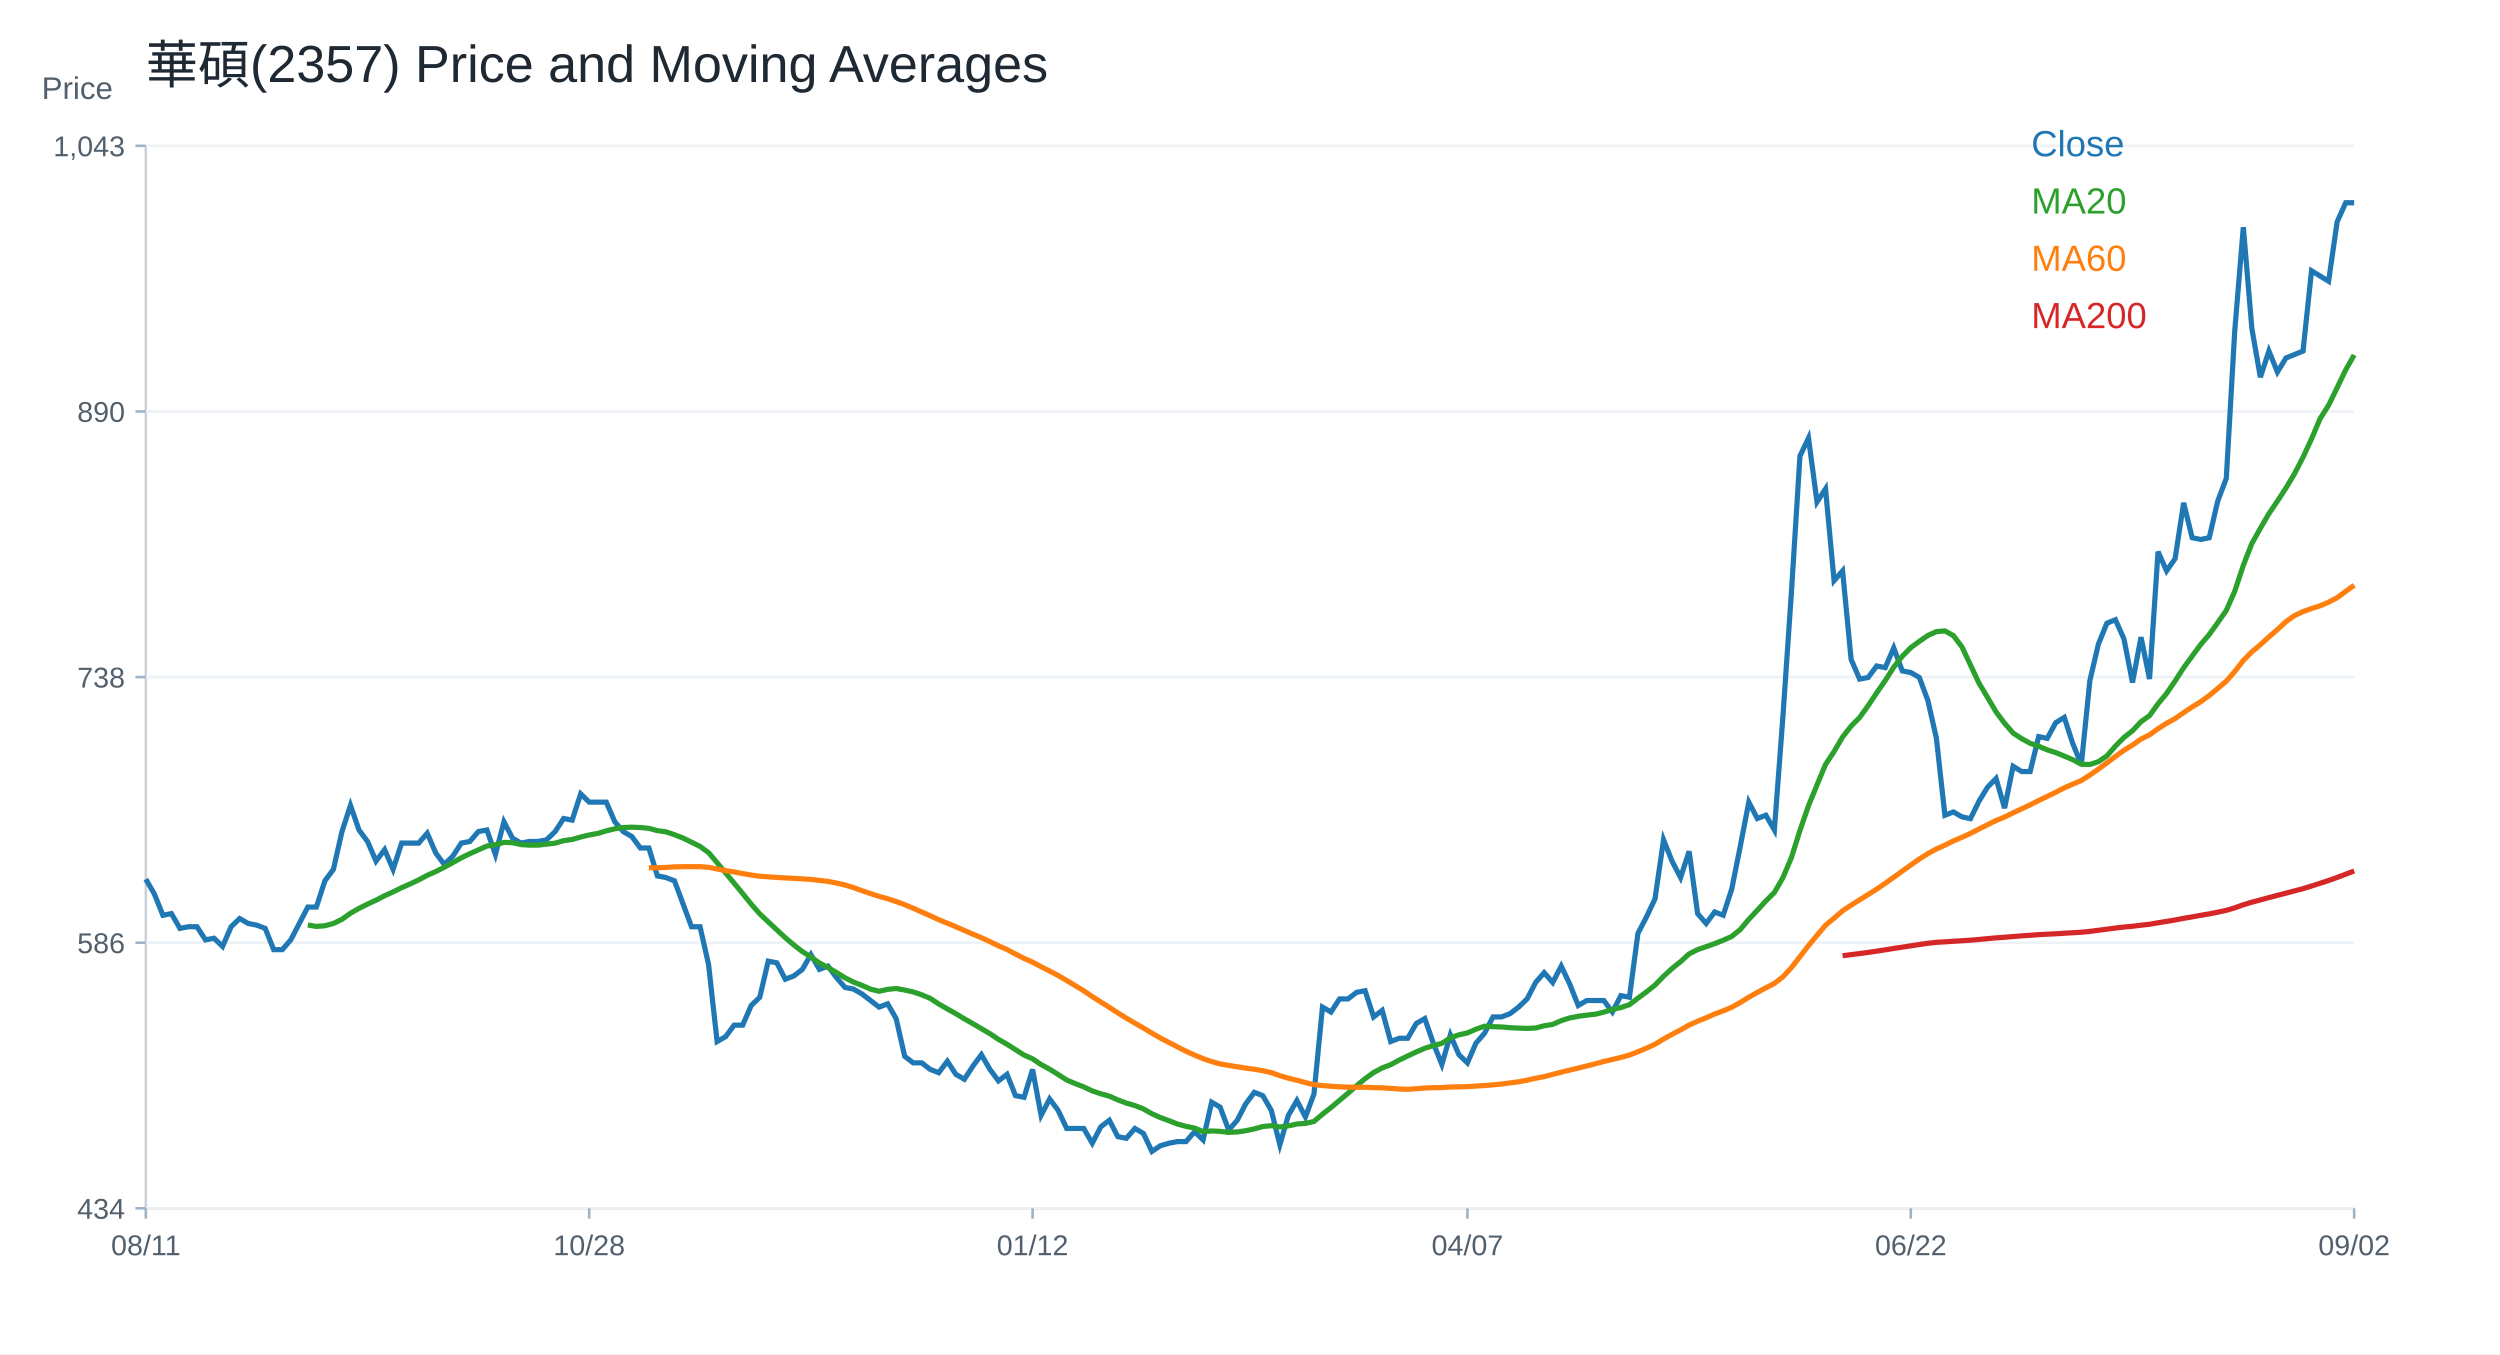
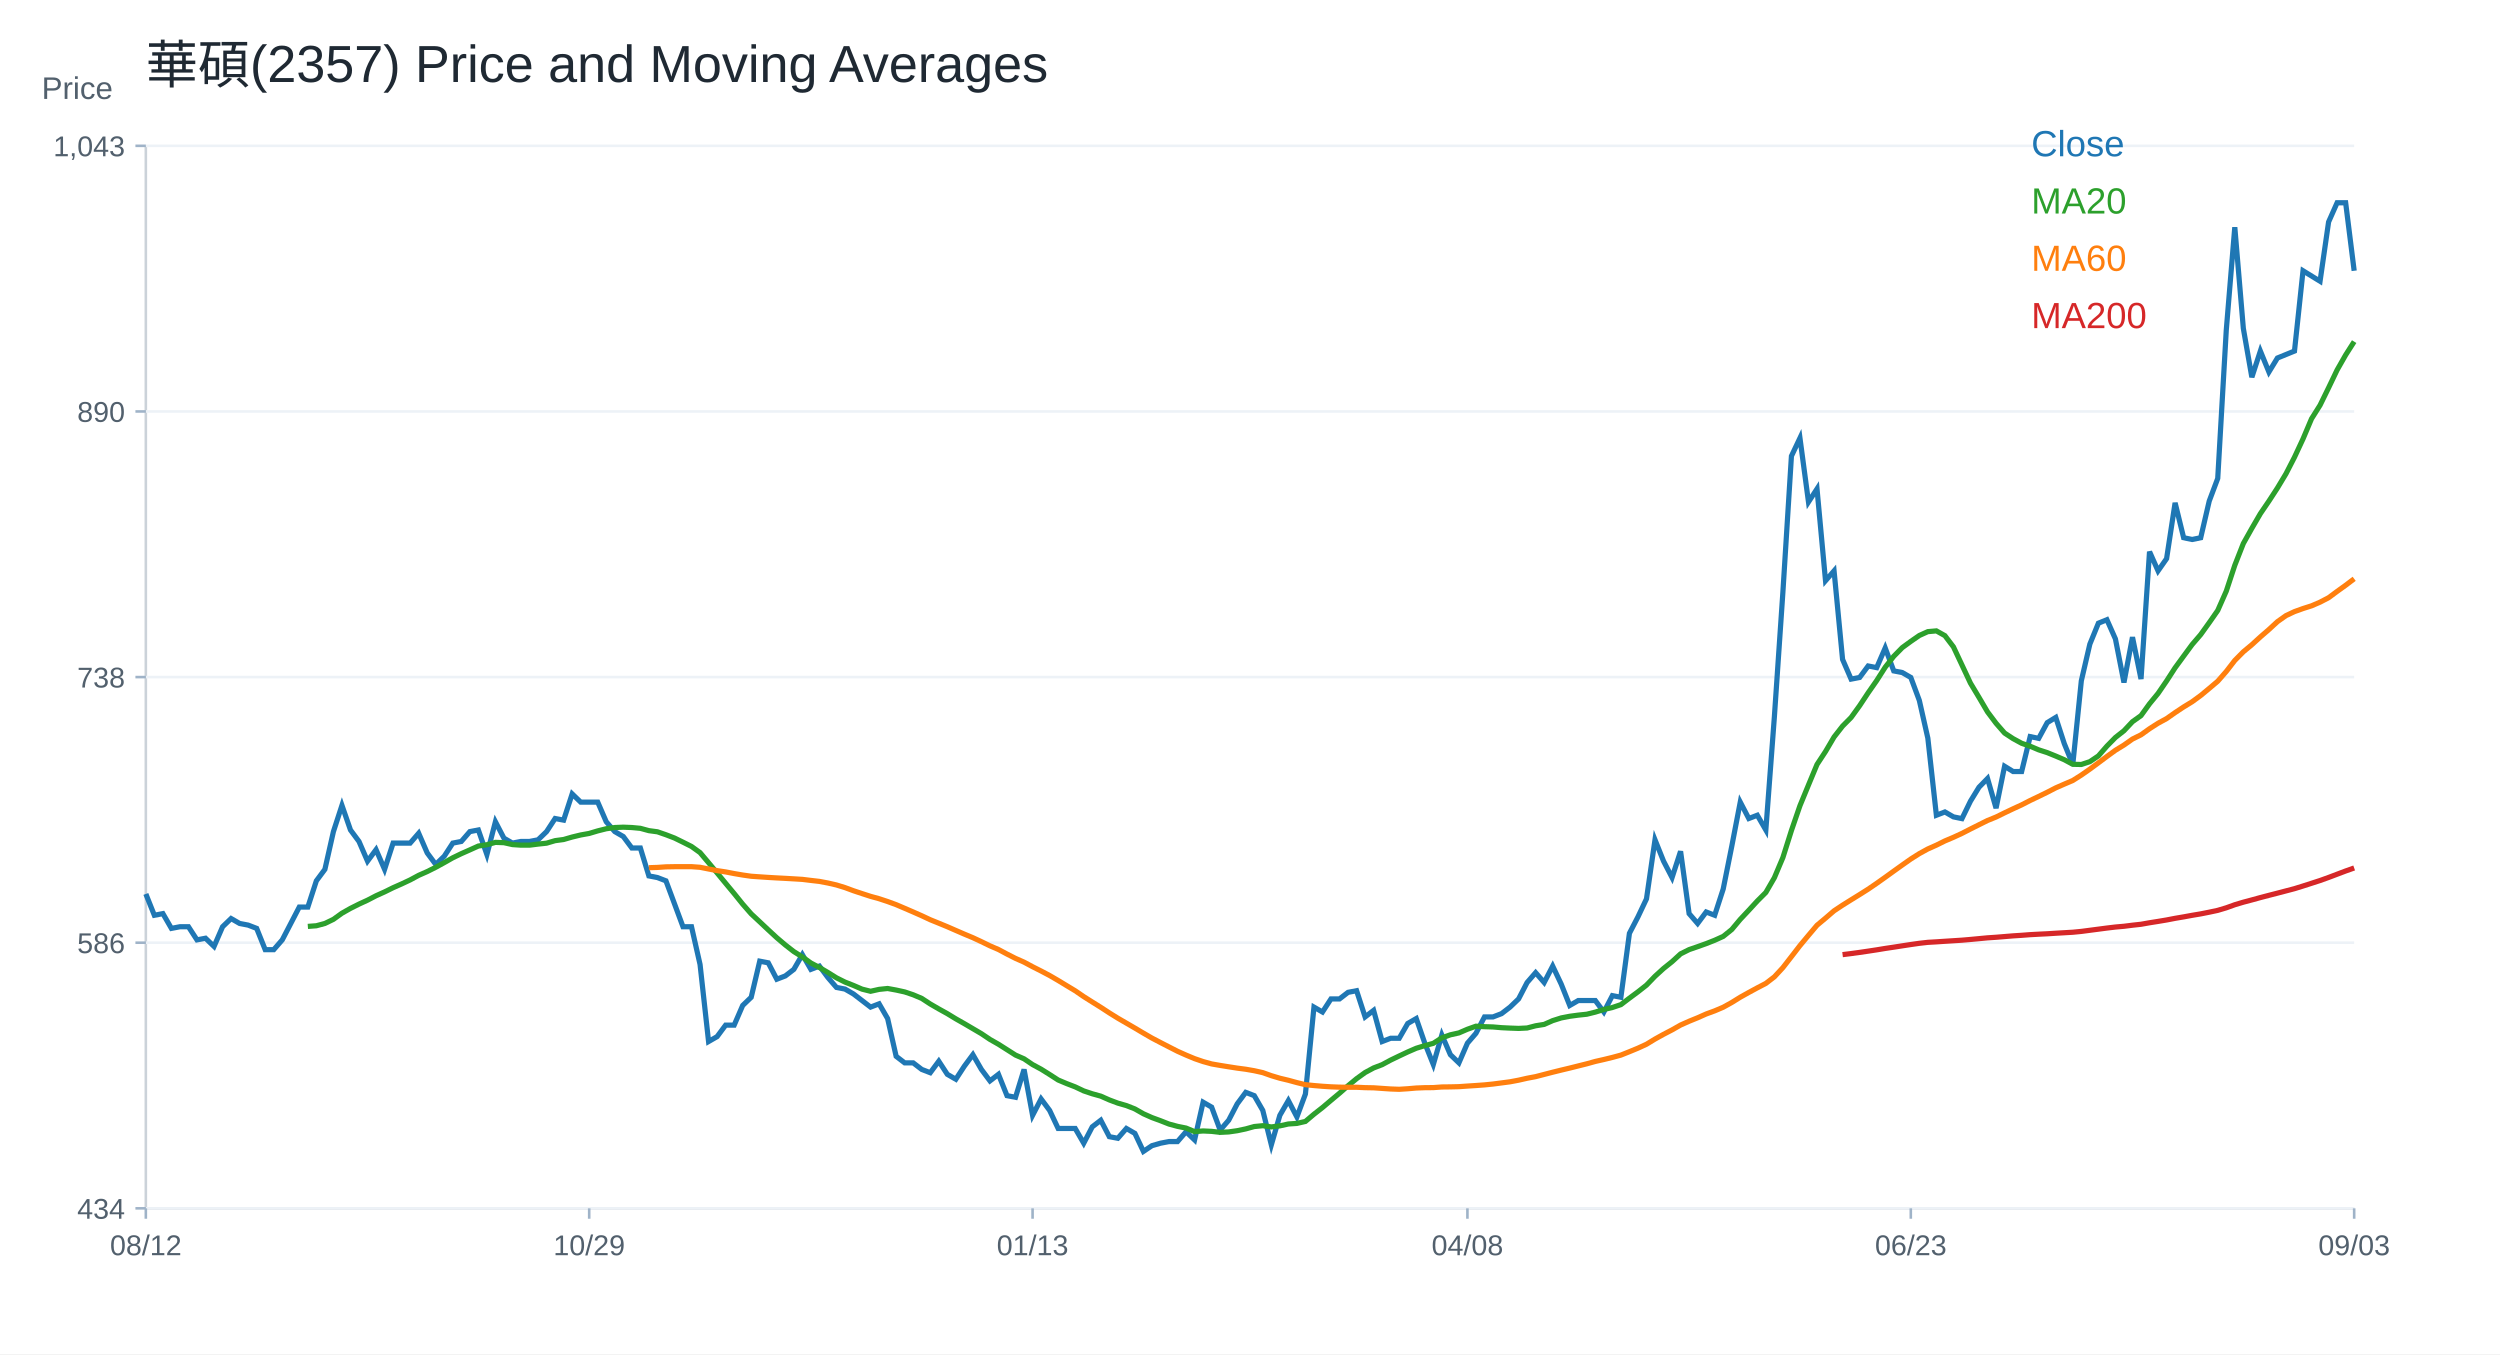
<svg xmlns="http://www.w3.org/2000/svg" width="960" height="520" viewBox="0 0 960 520">
  <rect width="100%" height="100%" fill="white" />
  <text x="56.00" y="32.00" font-size="20" font-family="Arial" fill="#1f2933" text-anchor="start">華碩(2357) Price and Moving Averages</text>
  <line x1="56" y1="464" x2="904" y2="464" stroke="#cbd2d9" />
  <line x1="56" y1="56" x2="56" y2="464" stroke="#cbd2d9" />
  <text x="16.00" y="38.00" font-size="12" font-family="Arial" fill="#52606d" text-anchor="start">Price</text>
  <line x1="56" y1="464.00" x2="904" y2="464.00" stroke="#edf2f7" />
  <line x1="52" y1="464.00" x2="56" y2="464.00" stroke="#9fb3c8" />
  <text x="48.00" y="468.00" font-size="11" font-family="Arial" fill="#52606d" text-anchor="end">434</text>
  <line x1="56" y1="362.00" x2="904" y2="362.00" stroke="#edf2f7" />
  <line x1="52" y1="362.00" x2="56" y2="362.00" stroke="#9fb3c8" />
  <text x="48.00" y="366.00" font-size="11" font-family="Arial" fill="#52606d" text-anchor="end">586</text>
  <line x1="56" y1="260.00" x2="904" y2="260.00" stroke="#edf2f7" />
  <line x1="52" y1="260.00" x2="56" y2="260.00" stroke="#9fb3c8" />
  <text x="48.00" y="264.00" font-size="11" font-family="Arial" fill="#52606d" text-anchor="end">738</text>
  <line x1="56" y1="158.00" x2="904" y2="158.00" stroke="#edf2f7" />
  <line x1="52" y1="158.00" x2="56" y2="158.00" stroke="#9fb3c8" />
  <text x="48.00" y="162.00" font-size="11" font-family="Arial" fill="#52606d" text-anchor="end">890</text>
  <line x1="56" y1="56.00" x2="904" y2="56.00" stroke="#edf2f7" />
  <line x1="52" y1="56.00" x2="56" y2="56.00" stroke="#9fb3c8" />
  <text x="48.00" y="60.00" font-size="11" font-family="Arial" fill="#52606d" text-anchor="end">1,043</text>
  <line x1="56.00" y1="464" x2="56.00" y2="468" stroke="#9fb3c8" />
-   <text x="56.00" y="482.00" font-size="11" font-family="Arial" fill="#52606d" text-anchor="middle">08/11</text>
+   <text x="56.00" y="482.00" font-size="11" font-family="Arial" fill="#52606d" text-anchor="middle">08/12</text>
  <line x1="226.25" y1="464" x2="226.25" y2="468" stroke="#9fb3c8" />
-   <text x="226.25" y="482.00" font-size="11" font-family="Arial" fill="#52606d" text-anchor="middle">10/28</text>
+   <text x="226.25" y="482.00" font-size="11" font-family="Arial" fill="#52606d" text-anchor="middle">10/29</text>
  <line x1="396.51" y1="464" x2="396.51" y2="468" stroke="#9fb3c8" />
-   <text x="396.51" y="482.00" font-size="11" font-family="Arial" fill="#52606d" text-anchor="middle">01/12</text>
+   <text x="396.51" y="482.00" font-size="11" font-family="Arial" fill="#52606d" text-anchor="middle">01/13</text>
  <line x1="563.49" y1="464" x2="563.49" y2="468" stroke="#9fb3c8" />
-   <text x="563.49" y="482.00" font-size="11" font-family="Arial" fill="#52606d" text-anchor="middle">04/07</text>
+   <text x="563.49" y="482.00" font-size="11" font-family="Arial" fill="#52606d" text-anchor="middle">04/08</text>
  <line x1="733.75" y1="464" x2="733.75" y2="468" stroke="#9fb3c8" />
-   <text x="733.75" y="482.00" font-size="11" font-family="Arial" fill="#52606d" text-anchor="middle">06/22</text>
+   <text x="733.75" y="482.00" font-size="11" font-family="Arial" fill="#52606d" text-anchor="middle">06/23</text>
  <line x1="904.00" y1="464" x2="904.00" y2="468" stroke="#9fb3c8" />
-   <text x="904.00" y="482.00" font-size="11" font-family="Arial" fill="#52606d" text-anchor="middle">09/02</text>
-   <polyline fill="none" stroke="#1f77b4" stroke-width="2" points="56.00,337.61 59.27,343.27 62.55,351.46 65.82,350.83 69.10,356.50 72.37,355.87 75.64,355.87 78.92,360.91 82.19,360.28 85.47,363.43 88.74,355.87 92.02,352.72 95.29,354.61 98.56,355.24 101.84,356.50 105.11,364.68 108.39,364.68 111.66,360.91 114.93,354.61 118.21,348.31 121.48,348.31 124.76,338.24 128.03,333.83 131.31,319.34 134.58,309.27 137.85,318.71 141.13,323.12 144.40,330.68 147.68,326.27 150.95,333.83 154.22,323.75 157.50,323.75 160.77,323.75 164.05,319.97 167.32,327.53 170.59,331.94 173.87,328.79 177.14,323.75 180.42,323.12 183.69,319.34 186.97,318.71 190.24,328.16 193.51,315.56 196.79,321.86 200.06,323.75 203.34,323.12 206.61,323.12 209.88,322.49 213.16,319.34 216.43,314.31 219.71,314.93 222.98,304.86 226.25,308.01 229.53,308.01 232.80,308.01 236.08,315.56 239.35,319.34 242.63,321.23 245.90,325.64 249.17,325.64 252.45,336.35 255.72,336.98 259.00,338.24 262.27,347.05 265.54,355.87 268.82,355.87 272.09,370.35 275.37,399.95 278.64,398.06 281.92,393.65 285.19,393.65 288.46,386.10 291.74,382.95 295.01,369.09 298.29,369.72 301.56,376.02 304.83,374.76 308.11,372.24 311.38,366.57 314.66,372.24 317.93,370.98 321.20,375.39 324.48,379.17 327.75,379.80 331.03,381.69 334.30,384.21 337.58,386.73 340.85,385.47 344.12,391.13 347.40,405.62 350.67,408.14 353.95,408.14 357.22,410.66 360.49,411.92 363.77,407.51 367.04,412.54 370.32,414.43 373.59,409.40 376.86,404.99 380.14,410.66 383.41,415.06 386.69,412.54 389.96,420.73 393.24,421.36 396.51,410.66 399.78,428.29 403.06,421.99 406.33,426.40 409.61,433.33 412.88,433.33 416.15,433.33 419.43,438.99 422.70,432.70 425.98,430.18 429.25,436.48 432.53,437.10 435.80,433.33 439.07,435.22 442.35,442.14 445.62,439.94 448.90,438.99 452.17,438.36 455.44,438.36 458.72,434.59 461.99,437.73 465.27,423.25 468.54,425.14 471.81,433.96 475.09,430.18 478.36,423.88 481.64,419.47 484.91,420.73 488.19,426.40 491.46,439.62 494.73,428.29 498.01,422.62 501.28,428.92 504.56,420.10 507.83,386.73 511.10,388.61 514.38,383.58 517.65,383.58 520.93,381.06 524.20,380.43 527.47,390.50 530.75,387.99 534.02,399.95 537.30,398.69 540.57,398.69 543.85,393.02 547.12,391.13 550.39,400.58 553.67,408.77 556.94,397.43 560.22,404.99 563.49,408.14 566.76,400.58 570.04,396.80 573.31,390.50 576.59,390.50 579.86,389.24 583.14,386.73 586.41,383.58 589.68,377.28 592.96,373.50 596.23,377.28 599.51,370.98 602.78,377.91 606.05,386.10 609.33,384.21 612.60,384.21 615.88,384.21 619.15,388.61 622.42,382.32 625.70,382.95 628.97,358.39 632.25,352.09 635.52,345.16 638.80,322.49 642.07,330.68 645.34,336.98 648.62,326.90 651.89,350.83 655.17,354.61 658.44,350.20 661.71,351.46 664.99,341.38 668.26,325.01 671.54,308.01 674.81,314.31 678.08,313.05 681.36,318.71 684.63,275.26 687.91,227.40 691.18,175.13 694.46,168.21 697.73,192.76 701.00,187.73 704.28,222.99 707.55,219.21 710.83,253.22 714.10,260.78 717.37,260.15 720.65,255.74 723.92,256.37 727.20,248.81 730.47,257.63 733.75,258.26 737.02,260.15 740.29,268.96 743.57,283.45 746.84,313.05 750.12,311.79 753.39,313.68 756.66,314.35 759.94,307.65 763.21,302.29 766.49,298.94 769.76,310.33 773.03,294.25 776.31,296.26 779.58,296.26 782.86,282.86 786.13,283.53 789.41,277.50 792.68,275.49 795.95,285.54 799.23,293.58 802.50,261.42 805.78,247.35 809.05,239.31 812.32,237.97 815.60,245.34 818.87,262.09 822.15,244.67 825.42,260.75 828.69,211.84 831.97,219.21 835.24,214.52 838.52,193.09 841.79,206.49 845.07,207.16 848.34,206.49 851.61,192.42 854.89,183.71 858.16,126.76 861.44,87.24 864.71,126.09 867.98,144.85 871.26,134.80 874.53,142.84 877.81,137.48 881.08,136.14 884.36,134.80 887.63,103.98 890.90,105.99 894.18,108.00 897.45,85.23 900.73,77.86 904.00,77.86" />
+   <text x="904.00" y="482.00" font-size="11" font-family="Arial" fill="#52606d" text-anchor="middle">09/03</text>
+   <polyline fill="none" stroke="#1f77b4" stroke-width="2" points="56.00,343.27 59.27,351.46 62.55,350.83 65.82,356.50 69.10,355.87 72.37,355.87 75.64,360.91 78.92,360.28 82.19,363.43 85.47,355.87 88.74,352.72 92.02,354.61 95.29,355.24 98.56,356.50 101.84,364.68 105.11,364.68 108.39,360.91 111.66,354.61 114.93,348.31 118.21,348.31 121.48,338.24 124.76,333.83 128.03,319.34 131.31,309.27 134.58,318.71 137.85,323.12 141.13,330.68 144.40,326.27 147.68,333.83 150.95,323.75 154.22,323.75 157.50,323.75 160.77,319.97 164.05,327.53 167.32,331.94 170.59,328.79 173.87,323.75 177.14,323.12 180.42,319.34 183.69,318.71 186.97,328.16 190.24,315.56 193.51,321.86 196.79,323.75 200.06,323.12 203.34,323.12 206.61,322.49 209.88,319.34 213.16,314.31 216.43,314.93 219.71,304.86 222.98,308.01 226.25,308.01 229.53,308.01 232.80,315.56 236.08,319.34 239.35,321.23 242.63,325.64 245.90,325.64 249.17,336.35 252.45,336.98 255.72,338.24 259.00,347.05 262.27,355.87 265.54,355.87 268.82,370.35 272.09,399.95 275.37,398.06 278.64,393.65 281.92,393.65 285.19,386.10 288.46,382.95 291.74,369.09 295.01,369.72 298.29,376.02 301.56,374.76 304.83,372.24 308.11,366.57 311.38,372.24 314.66,370.98 317.93,375.39 321.20,379.17 324.48,379.80 327.75,381.69 331.03,384.21 334.30,386.73 337.58,385.47 340.85,391.13 344.12,405.62 347.40,408.14 350.67,408.14 353.95,410.66 357.22,411.92 360.49,407.51 363.77,412.54 367.04,414.43 370.32,409.40 373.59,404.99 376.86,410.66 380.14,415.06 383.41,412.54 386.69,420.73 389.96,421.36 393.24,410.66 396.51,428.29 399.78,421.99 403.06,426.40 406.33,433.33 409.61,433.33 412.88,433.33 416.15,438.99 419.43,432.70 422.70,430.18 425.98,436.48 429.25,437.10 432.53,433.33 435.80,435.22 439.07,442.14 442.35,439.94 445.62,438.99 448.90,438.36 452.17,438.36 455.44,434.59 458.72,437.73 461.99,423.25 465.27,425.14 468.54,433.96 471.81,430.18 475.09,423.88 478.36,419.47 481.64,420.73 484.91,426.40 488.19,439.62 491.46,428.29 494.73,422.62 498.01,428.92 501.28,420.10 504.56,386.73 507.83,388.61 511.10,383.58 514.38,383.58 517.65,381.06 520.93,380.43 524.20,390.50 527.47,387.99 530.75,399.95 534.02,398.69 537.30,398.69 540.57,393.02 543.85,391.13 547.12,400.58 550.39,408.77 553.67,397.43 556.94,404.99 560.22,408.14 563.49,400.58 566.76,396.80 570.04,390.50 573.31,390.50 576.59,389.24 579.86,386.73 583.14,383.58 586.41,377.28 589.68,373.50 592.96,377.28 596.23,370.98 599.51,377.91 602.78,386.10 606.05,384.21 609.33,384.21 612.60,384.21 615.88,388.61 619.15,382.32 622.42,382.95 625.70,358.39 628.97,352.09 632.25,345.16 635.52,322.49 638.80,330.68 642.07,336.98 645.34,326.90 648.62,350.83 651.89,354.61 655.17,350.20 658.44,351.46 661.71,341.38 664.99,325.01 668.26,308.01 671.54,314.31 674.81,313.05 678.08,318.71 681.36,275.26 684.63,227.40 687.91,175.13 691.18,168.21 694.46,192.76 697.73,187.73 701.00,222.99 704.28,219.21 707.55,253.22 710.83,260.78 714.10,260.15 717.37,255.74 720.65,256.37 723.92,248.81 727.20,257.63 730.47,258.26 733.75,260.15 737.02,268.96 740.29,283.45 743.57,313.05 746.84,311.79 750.12,313.68 753.39,314.35 756.66,307.65 759.94,302.29 763.21,298.94 766.49,310.33 769.76,294.25 773.03,296.26 776.31,296.26 779.58,282.86 782.86,283.53 786.13,277.50 789.41,275.49 792.68,285.54 795.95,293.58 799.23,261.42 802.50,247.35 805.78,239.31 809.05,237.97 812.32,245.34 815.60,262.09 818.87,244.67 822.15,260.75 825.42,211.84 828.69,219.21 831.97,214.52 835.24,193.09 838.52,206.49 841.79,207.16 845.07,206.49 848.34,192.42 851.61,183.71 854.89,126.76 858.16,87.24 861.44,126.09 864.71,144.85 867.98,134.80 871.26,142.84 874.53,137.48 877.81,136.14 881.08,134.80 884.36,103.98 887.63,105.99 890.90,108.00 894.18,85.23 897.45,77.86 900.73,77.86 904.00,103.98" />
  <text x="780.00" y="60.00" font-size="14" font-family="Arial" fill="#1f77b4" text-anchor="start">Close</text>
-   <polyline fill="none" stroke="#2ca02c" stroke-width="2" points="118.21,355.21 121.48,355.74 124.76,355.49 128.03,354.61 131.31,353.03 134.58,350.67 137.85,348.82 141.13,347.18 144.40,345.67 147.68,343.97 150.95,342.49 154.22,340.88 157.50,339.43 160.77,337.89 164.05,336.13 167.32,334.68 170.59,333.04 173.87,331.25 177.14,329.39 180.42,327.81 183.69,326.36 186.97,324.88 190.24,324.38 193.51,323.47 196.79,323.59 200.06,324.32 203.34,324.54 206.61,324.54 209.88,324.13 213.16,323.78 216.43,322.81 219.71,322.37 222.98,321.42 226.25,320.63 229.53,320.04 232.80,319.06 236.08,318.24 239.35,317.77 242.63,317.64 245.90,317.77 249.17,318.08 252.45,318.97 255.72,319.41 259.00,320.54 262.27,321.80 265.54,323.40 268.82,325.04 272.09,327.40 275.37,331.28 278.64,335.21 281.92,339.18 285.19,343.12 288.46,347.18 291.74,350.92 295.01,353.98 298.29,357.06 301.56,360.09 304.83,362.86 308.11,365.41 311.38,367.46 314.66,369.79 317.93,371.52 321.20,373.44 324.48,375.48 327.75,377.12 331.03,378.41 334.30,379.83 337.58,380.65 340.85,379.92 344.12,379.58 347.40,380.18 350.67,380.90 353.95,382.00 357.22,383.39 360.49,385.53 363.77,387.42 367.04,389.24 370.32,391.23 373.59,393.09 376.86,395.01 380.14,396.93 383.41,399.13 386.69,400.99 389.96,403.07 393.24,405.15 396.51,406.59 399.78,408.80 403.06,410.56 406.33,412.61 409.61,414.72 412.88,416.10 416.15,417.36 419.43,418.91 422.70,420.01 425.98,420.92 429.25,422.37 432.53,423.60 435.80,424.54 439.07,425.83 442.35,427.69 445.62,429.15 448.90,430.35 452.17,431.64 455.44,432.52 458.72,433.18 461.99,434.54 465.27,434.29 468.54,434.44 471.81,434.82 475.09,434.66 478.36,434.19 481.64,433.50 484.91,432.59 488.19,432.27 491.46,432.74 494.73,432.33 498.01,431.61 501.28,431.39 504.56,430.63 507.83,427.86 511.10,425.30 514.38,422.53 517.65,419.79 520.93,416.92 524.20,414.21 527.47,411.85 530.75,410.09 534.02,408.83 537.30,407.07 540.57,405.49 543.85,403.95 547.12,402.53 550.39,401.52 553.67,400.64 556.94,398.53 560.22,397.37 563.49,396.64 566.76,395.23 570.04,394.06 573.31,394.25 576.59,394.35 579.86,394.63 583.14,394.79 586.41,394.91 589.68,394.75 592.96,393.90 596.23,393.37 599.51,391.92 602.78,390.88 606.05,390.25 609.33,389.81 612.60,389.46 615.88,388.65 619.15,387.64 622.42,386.88 625.70,385.78 628.97,383.29 632.25,380.87 635.52,378.29 638.80,374.89 642.07,371.90 645.34,369.28 648.62,366.29 651.89,364.65 655.17,363.52 658.44,362.35 661.71,361.06 664.99,359.58 668.26,356.94 671.54,353.03 674.81,349.54 678.08,345.98 681.36,342.71 684.63,337.04 687.91,329.29 691.18,318.90 694.46,309.39 697.73,301.43 701.00,293.56 704.28,288.58 707.55,283.01 710.83,278.82 714.10,275.51 717.37,270.98 720.65,266.04 723.92,261.34 727.20,256.21 730.47,252.02 733.75,248.69 737.02,246.29 740.29,244.03 743.57,242.55 746.84,242.26 750.12,244.09 753.39,248.40 756.66,255.36 759.94,262.34 763.21,267.81 766.49,273.37 769.76,277.74 773.03,281.49 776.31,283.64 779.58,285.42 782.86,286.55 786.13,287.94 789.41,289.00 792.68,290.33 795.95,291.73 799.23,293.49 802.50,293.56 805.78,292.48 809.05,290.27 812.32,286.52 815.60,283.19 818.87,280.61 822.15,277.13 825.42,274.79 828.69,270.26 831.97,266.28 835.24,261.49 838.52,256.43 841.79,251.94 845.07,247.49 848.34,243.67 851.61,239.11 854.89,234.42 858.16,226.99 861.44,217.07 864.71,208.70 867.98,202.87 871.26,197.24 874.53,192.42 877.81,187.39 881.08,181.93 884.36,175.57 887.63,168.53 890.90,160.80 894.18,155.60 897.45,148.90 900.73,142.07 904.00,136.31" />
+   <polyline fill="none" stroke="#2ca02c" stroke-width="2" points="118.21,355.74 121.48,355.49 124.76,354.61 128.03,353.03 131.31,350.67 134.58,348.82 137.85,347.18 141.13,345.67 144.40,343.97 147.68,342.49 150.95,340.88 154.22,339.43 157.50,337.89 160.77,336.13 164.05,334.68 167.32,333.04 170.59,331.25 173.87,329.39 177.14,327.81 180.42,326.36 183.69,324.88 186.97,324.38 190.24,323.47 193.51,323.59 196.79,324.32 200.06,324.54 203.34,324.54 206.61,324.13 209.88,323.78 213.16,322.81 216.43,322.37 219.71,321.42 222.98,320.63 226.25,320.04 229.53,319.06 232.80,318.24 236.08,317.77 239.35,317.64 242.63,317.77 245.90,318.08 249.17,318.97 252.45,319.41 255.72,320.54 259.00,321.80 262.27,323.40 265.54,325.04 268.82,327.40 272.09,331.28 275.37,335.21 278.64,339.18 281.92,343.12 285.19,347.18 288.46,350.92 291.74,353.98 295.01,357.06 298.29,360.09 301.56,362.86 304.83,365.41 308.11,367.46 311.38,369.79 314.66,371.52 317.93,373.44 321.20,375.48 324.48,377.12 327.75,378.41 331.03,379.83 334.30,380.65 337.58,379.92 340.85,379.58 344.12,380.18 347.40,380.90 350.67,382.00 353.95,383.39 357.22,385.53 360.49,387.42 363.77,389.24 367.04,391.23 370.32,393.09 373.59,395.01 376.86,396.93 380.14,399.13 383.41,400.99 386.69,403.07 389.96,405.15 393.24,406.59 396.51,408.80 399.78,410.56 403.06,412.61 406.33,414.72 409.61,416.10 412.88,417.36 416.15,418.91 419.43,420.01 422.70,420.92 425.98,422.37 429.25,423.60 432.53,424.54 435.80,425.83 439.07,427.69 442.35,429.15 445.62,430.35 448.90,431.64 452.17,432.52 455.44,433.18 458.72,434.54 461.99,434.29 465.27,434.44 468.54,434.82 471.81,434.66 475.09,434.19 478.36,433.50 481.64,432.59 484.91,432.27 488.19,432.74 491.46,432.33 494.73,431.61 498.01,431.39 501.28,430.63 504.56,427.86 507.83,425.30 511.10,422.53 514.38,419.79 517.65,416.92 520.93,414.21 524.20,411.85 527.47,410.09 530.75,408.83 534.02,407.07 537.30,405.49 540.57,403.95 543.85,402.53 547.12,401.52 550.39,400.64 553.67,398.53 556.94,397.37 560.22,396.64 563.49,395.23 566.76,394.06 570.04,394.25 573.31,394.35 576.59,394.63 579.86,394.79 583.14,394.91 586.41,394.75 589.68,393.90 592.96,393.37 596.23,391.92 599.51,390.88 602.78,390.25 606.05,389.81 609.33,389.46 612.60,388.65 615.88,387.64 619.15,386.88 622.42,385.78 625.70,383.29 628.97,380.87 632.25,378.29 635.52,374.89 638.80,371.90 642.07,369.28 645.34,366.29 648.62,364.65 651.89,363.52 655.17,362.35 658.44,361.06 661.71,359.58 664.99,356.94 668.26,353.03 671.54,349.54 674.81,345.98 678.08,342.71 681.36,337.04 684.63,329.29 687.91,318.90 691.18,309.39 694.46,301.43 697.73,293.56 701.00,288.58 704.28,283.01 707.55,278.82 710.83,275.51 714.10,270.98 717.37,266.04 720.65,261.34 723.92,256.21 727.20,252.02 730.47,248.69 733.75,246.29 737.02,244.03 740.29,242.55 743.57,242.26 746.84,244.09 750.12,248.40 753.39,255.36 756.66,262.34 759.94,267.81 763.21,273.37 766.49,277.74 769.76,281.49 773.03,283.64 776.31,285.42 779.58,286.55 782.86,287.94 786.13,289.00 789.41,290.33 792.68,291.73 795.95,293.49 799.23,293.56 802.50,292.48 805.78,290.27 809.05,286.52 812.32,283.19 815.60,280.61 818.87,277.13 822.15,274.79 825.42,270.26 828.69,266.28 831.97,261.49 835.24,256.43 838.52,251.94 841.79,247.49 845.07,243.67 848.34,239.11 851.61,234.42 854.89,226.99 858.16,217.07 861.44,208.70 864.71,202.87 867.98,197.24 871.26,192.42 874.53,187.39 877.81,181.93 881.08,175.57 884.36,168.53 887.63,160.80 890.90,155.60 894.18,148.90 897.45,142.07 900.73,136.31 904.00,131.18" />
  <text x="780.00" y="82.00" font-size="14" font-family="Arial" fill="#2ca02c" text-anchor="start">MA20</text>
-   <polyline fill="none" stroke="#ff7f0e" stroke-width="2" points="249.17,333.22 252.45,333.20 255.72,333.09 259.00,332.87 262.27,332.81 265.54,332.80 268.82,332.80 272.09,333.04 275.37,333.69 278.64,334.32 281.92,334.82 285.19,335.45 288.46,336.01 291.74,336.48 295.01,336.71 298.29,336.93 301.56,337.12 304.83,337.29 308.11,337.48 311.38,337.68 314.66,338.08 317.93,338.46 321.20,339.08 324.48,339.83 327.75,340.84 331.03,342.05 334.30,343.14 337.58,344.20 340.85,345.11 344.12,346.19 347.40,347.39 350.67,348.79 353.95,350.20 357.22,351.65 360.49,353.18 363.77,354.51 367.04,355.86 370.32,357.29 373.59,358.71 376.86,360.08 380.14,361.60 383.41,363.20 386.69,364.61 389.96,366.36 393.24,368.02 396.51,369.47 399.78,371.22 403.06,372.87 406.33,374.60 409.61,376.50 412.88,378.49 416.15,380.46 419.43,382.70 422.70,384.77 425.98,386.81 429.25,388.95 432.53,390.98 435.80,392.88 439.07,394.78 442.35,396.72 445.62,398.62 448.90,400.33 452.17,402.02 455.44,403.69 458.72,405.15 461.99,406.52 465.27,407.64 468.54,408.55 471.81,409.12 475.09,409.65 478.36,410.16 481.64,410.59 484.91,411.16 488.19,411.89 491.46,413.06 494.73,414.04 498.01,414.82 501.28,415.72 504.56,416.52 507.83,416.85 511.10,417.13 514.38,417.34 517.65,417.47 520.93,417.50 524.20,417.51 527.47,417.66 530.75,417.72 534.02,417.95 537.30,418.17 540.57,418.29 543.85,418.08 547.12,417.80 550.39,417.67 553.67,417.64 556.94,417.40 560.22,417.36 563.49,417.28 566.76,417.05 570.04,416.84 573.31,416.60 576.59,416.27 579.86,415.84 583.14,415.41 586.41,414.79 589.68,414.05 592.96,413.43 596.23,412.58 599.51,411.73 602.78,410.92 606.05,410.14 609.33,409.32 612.60,408.50 615.88,407.59 619.15,406.85 622.42,406.05 625.70,405.16 628.97,403.85 632.25,402.50 635.52,400.99 638.80,399.00 642.07,397.18 645.34,395.48 648.62,393.62 651.89,392.16 655.17,390.83 658.44,389.37 661.71,388.17 664.99,386.78 668.26,384.96 671.54,382.93 674.81,381.10 678.08,379.33 681.36,377.63 684.63,375.11 687.91,371.57 691.18,367.35 694.46,363.11 697.73,359.17 701.00,355.30 704.28,352.57 707.55,349.75 710.83,347.58 714.10,345.53 717.37,343.51 720.65,341.44 723.92,339.20 727.20,336.88 730.47,334.51 733.75,332.17 737.02,329.86 740.29,327.79 743.57,326.00 746.84,324.54 750.12,322.92 753.39,321.53 756.66,320.02 759.94,318.34 763.21,316.70 766.49,315.07 769.76,313.74 773.03,312.13 776.31,310.58 779.58,309.07 782.86,307.39 786.13,305.83 789.41,304.23 792.68,302.54 795.95,301.11 799.23,299.71 802.50,297.63 805.78,295.35 809.05,292.93 812.32,290.49 815.60,288.11 818.87,286.10 822.15,283.80 825.42,282.17 828.69,279.83 831.97,277.73 835.24,275.94 838.52,273.64 841.79,271.47 845.07,269.47 848.34,267.07 851.61,264.36 854.89,261.59 858.16,257.84 861.44,253.61 864.71,250.29 867.98,247.57 871.26,244.58 874.53,241.74 877.81,238.72 881.08,236.40 884.36,234.86 887.63,233.68 890.90,232.64 894.18,231.23 897.45,229.52 900.73,227.10 904.00,224.74" />
+   <polyline fill="none" stroke="#ff7f0e" stroke-width="2" points="249.17,333.20 252.45,333.09 255.72,332.87 259.00,332.81 262.27,332.80 265.54,332.80 268.82,333.04 272.09,333.69 275.37,334.32 278.64,334.82 281.92,335.45 285.19,336.01 288.46,336.48 291.74,336.71 295.01,336.93 298.29,337.12 301.56,337.29 304.83,337.48 308.11,337.68 311.38,338.08 314.66,338.46 317.93,339.08 321.20,339.83 324.48,340.84 327.75,342.05 331.03,343.14 334.30,344.20 337.58,345.11 340.85,346.19 344.12,347.39 347.40,348.79 350.67,350.20 353.95,351.65 357.22,353.18 360.49,354.51 363.77,355.86 367.04,357.29 370.32,358.71 373.59,360.08 376.86,361.60 380.14,363.20 383.41,364.61 386.69,366.36 389.96,368.02 393.24,369.47 396.51,371.22 399.78,372.87 403.06,374.60 406.33,376.50 409.61,378.49 412.88,380.46 416.15,382.70 419.43,384.77 422.70,386.81 425.98,388.95 429.25,390.98 432.53,392.88 435.80,394.78 439.07,396.72 442.35,398.62 445.62,400.33 448.90,402.02 452.17,403.69 455.44,405.15 458.72,406.52 461.99,407.64 465.27,408.55 468.54,409.12 471.81,409.65 475.09,410.16 478.36,410.59 481.64,411.16 484.91,411.89 488.19,413.06 491.46,414.04 494.73,414.82 498.01,415.72 501.28,416.52 504.56,416.85 507.83,417.13 511.10,417.34 514.38,417.47 517.65,417.50 520.93,417.51 524.20,417.66 527.47,417.72 530.75,417.95 534.02,418.17 537.30,418.29 540.57,418.08 543.85,417.80 547.12,417.67 550.39,417.64 553.67,417.40 556.94,417.36 560.22,417.28 563.49,417.05 566.76,416.84 570.04,416.60 573.31,416.27 576.59,415.84 579.86,415.41 583.14,414.79 586.41,414.05 589.68,413.43 592.96,412.58 596.23,411.73 599.51,410.92 602.78,410.14 606.05,409.32 609.33,408.50 612.60,407.59 615.88,406.85 619.15,406.05 622.42,405.16 625.70,403.85 628.97,402.50 632.25,400.99 635.52,399.00 638.80,397.18 642.07,395.48 645.34,393.62 648.62,392.16 651.89,390.83 655.17,389.37 658.44,388.17 661.71,386.78 664.99,384.96 668.26,382.93 671.54,381.10 674.81,379.33 678.08,377.63 681.36,375.11 684.63,371.57 687.91,367.35 691.18,363.11 694.46,359.17 697.73,355.30 701.00,352.57 704.28,349.75 707.55,347.58 710.83,345.53 714.10,343.51 717.37,341.44 720.65,339.20 723.92,336.88 727.20,334.51 730.47,332.17 733.75,329.86 737.02,327.79 740.29,326.00 743.57,324.54 746.84,322.92 750.12,321.53 753.39,320.02 756.66,318.34 759.94,316.70 763.21,315.07 766.49,313.74 769.76,312.13 773.03,310.58 776.31,309.07 779.58,307.39 782.86,305.83 786.13,304.23 789.41,302.54 792.68,301.11 795.95,299.71 799.23,297.63 802.50,295.35 805.78,292.93 809.05,290.49 812.32,288.11 815.60,286.10 818.87,283.80 822.15,282.17 825.42,279.83 828.69,277.73 831.97,275.94 835.24,273.64 838.52,271.47 841.79,269.47 845.07,267.07 848.34,264.36 851.61,261.59 854.89,257.84 858.16,253.61 861.44,250.29 864.71,247.57 867.98,244.58 871.26,241.74 874.53,238.72 877.81,236.40 881.08,234.86 884.36,233.68 887.63,232.64 890.90,231.23 894.18,229.52 897.45,227.10 900.73,224.74 904.00,222.26" />
  <text x="780.00" y="104.00" font-size="14" font-family="Arial" fill="#ff7f0e" text-anchor="start">MA60</text>
-   <polyline fill="none" stroke="#d62728" stroke-width="2" points="707.55,367.01 710.83,366.58 714.10,366.17 717.37,365.72 720.65,365.24 723.92,364.74 727.20,364.20 730.47,363.71 733.75,363.20 737.02,362.70 740.29,362.23 743.57,361.86 746.84,361.67 750.12,361.45 753.39,361.24 756.66,361.03 759.94,360.75 763.21,360.44 766.49,360.13 769.76,359.91 773.03,359.64 776.31,359.37 779.58,359.16 782.86,358.91 786.13,358.73 789.41,358.57 792.68,358.36 795.95,358.17 799.23,357.98 802.50,357.66 805.78,357.23 809.05,356.80 812.32,356.37 815.60,355.98 818.87,355.69 822.15,355.28 825.42,354.92 828.69,354.34 831.97,353.82 835.24,353.27 838.52,352.64 841.79,352.08 845.07,351.48 848.34,350.93 851.61,350.28 854.89,349.58 858.16,348.60 861.44,347.42 864.71,346.44 867.98,345.57 871.26,344.67 874.53,343.81 877.81,342.97 881.08,342.11 884.36,341.25 887.63,340.23 890.90,339.18 894.18,338.12 897.45,336.94 900.73,335.70 904.00,334.46" />
+   <polyline fill="none" stroke="#d62728" stroke-width="2" points="707.55,366.58 710.83,366.17 714.10,365.72 717.37,365.24 720.65,364.74 723.92,364.20 727.20,363.71 730.47,363.20 733.75,362.70 737.02,362.23 740.29,361.86 743.57,361.67 746.84,361.45 750.12,361.24 753.39,361.03 756.66,360.75 759.94,360.44 763.21,360.13 766.49,359.91 769.76,359.64 773.03,359.37 776.31,359.16 779.58,358.91 782.86,358.73 786.13,358.57 789.41,358.36 792.68,358.17 795.95,357.98 799.23,357.66 802.50,357.23 805.78,356.80 809.05,356.37 812.32,355.98 815.60,355.69 818.87,355.28 822.15,354.92 825.42,354.34 828.69,353.82 831.97,353.27 835.24,352.64 838.52,352.08 841.79,351.48 845.07,350.93 848.34,350.28 851.61,349.58 854.89,348.60 858.16,347.42 861.44,346.44 864.71,345.57 867.98,344.67 871.26,343.81 874.53,342.97 877.81,342.11 881.08,341.25 884.36,340.23 887.63,339.18 890.90,338.12 894.18,336.94 897.45,335.70 900.73,334.46 904.00,333.30" />
  <text x="780.00" y="126.00" font-size="14" font-family="Arial" fill="#d62728" text-anchor="start">MA200</text>
</svg>
